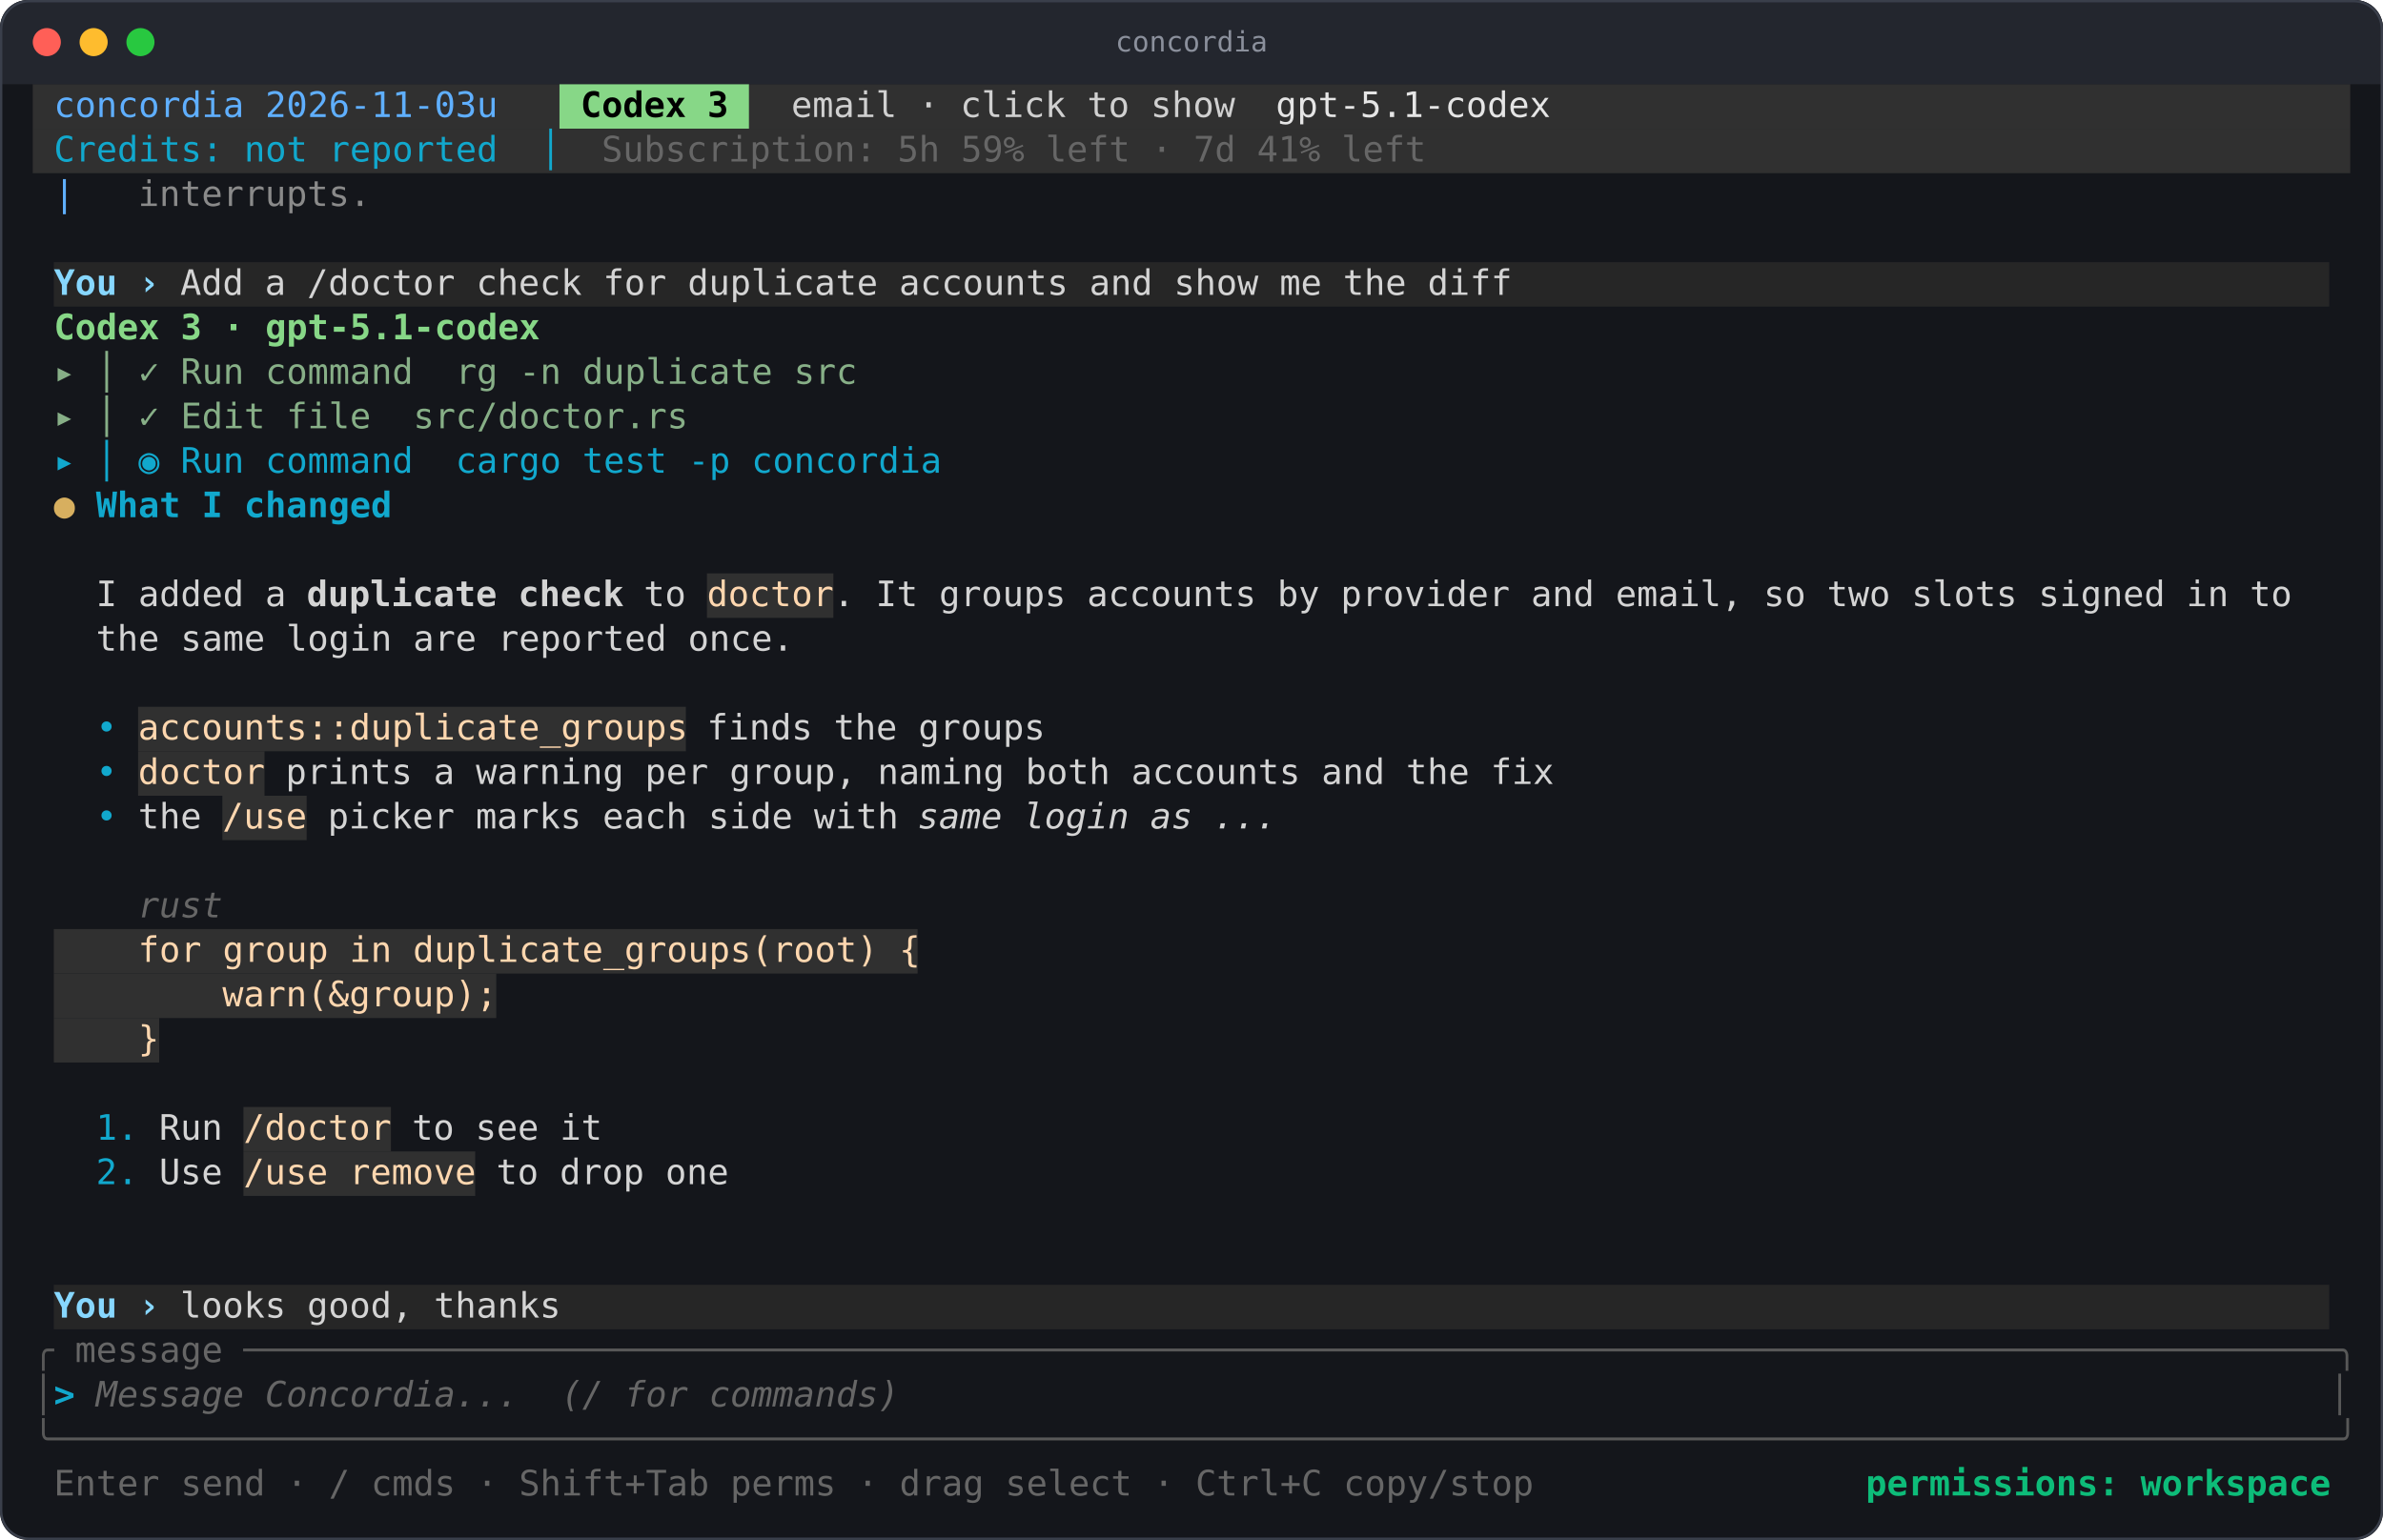
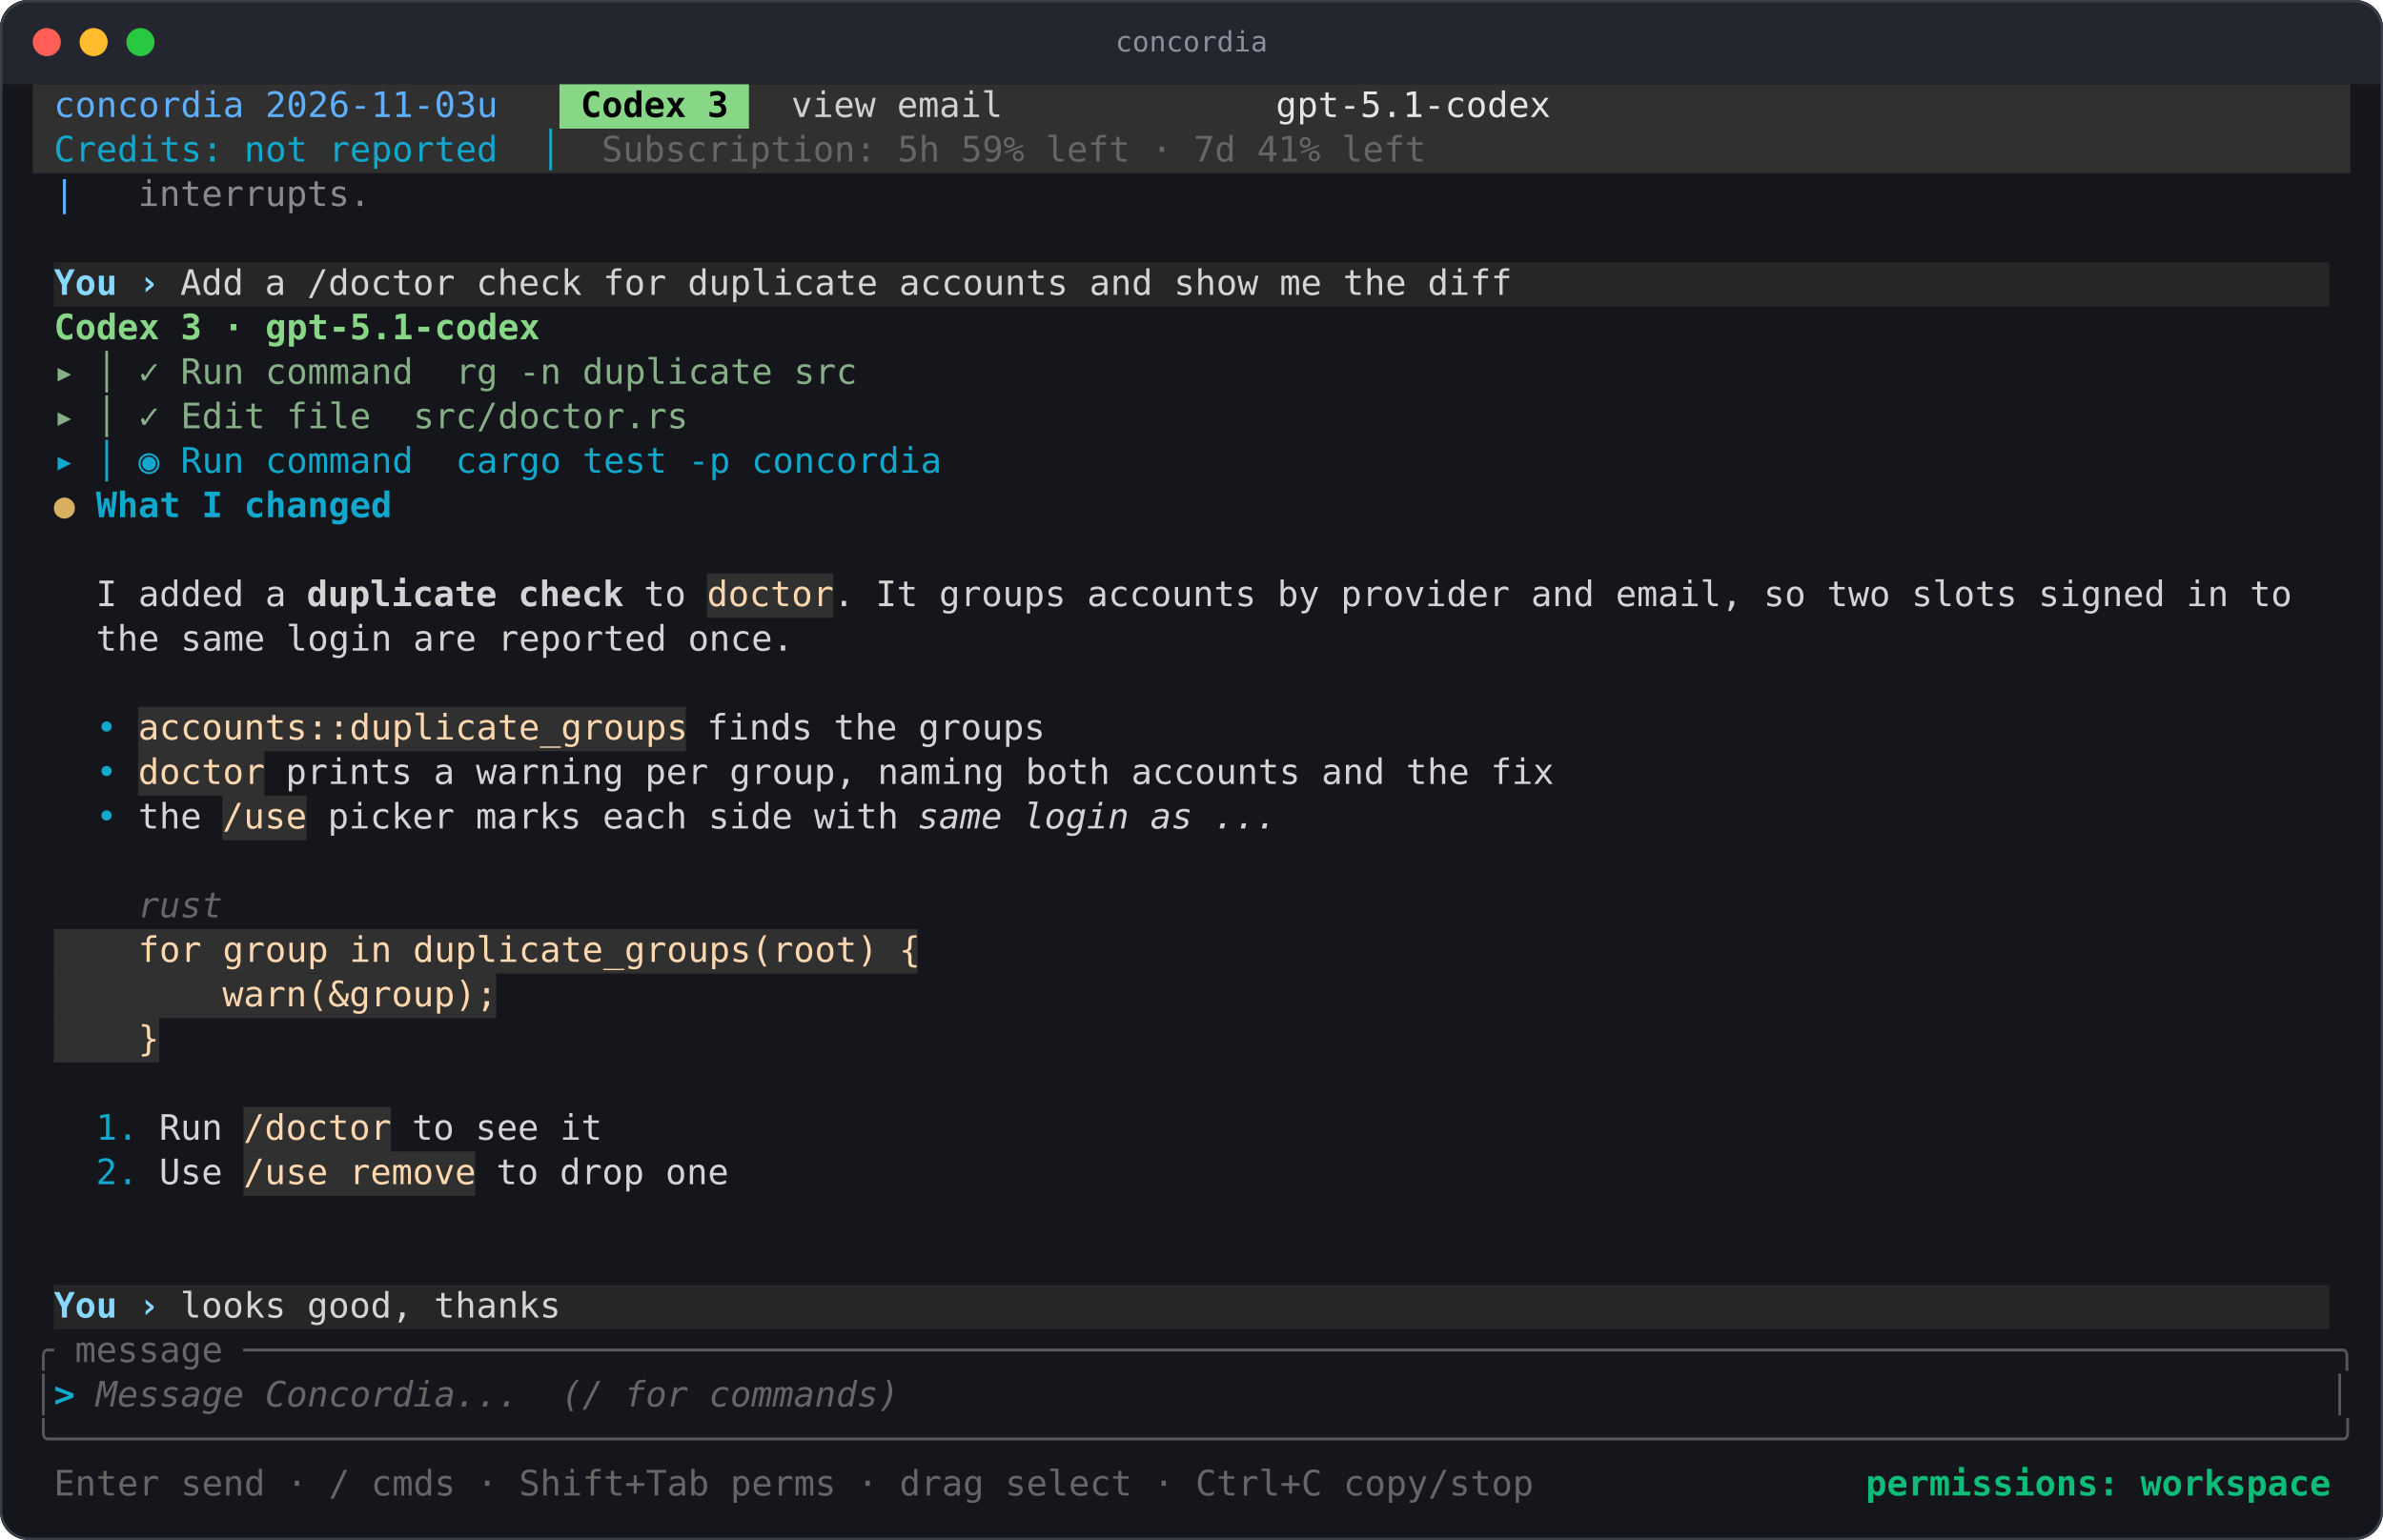
<svg xmlns="http://www.w3.org/2000/svg" width="1018" height="658" viewBox="0 0 1018 658" role="img" aria-label="concordia">
  <defs>
    <clipPath id="win">
      <rect width="1018" height="658" rx="12" />
    </clipPath>
  </defs>
  <g clip-path="url(#win)">
    <rect width="1018" height="658" fill="#14161b" />
    <rect width="1018" height="36" fill="#23262e" />
    <circle cx="20" cy="18" r="6" fill="#ff5f57" />
    <circle cx="40" cy="18" r="6" fill="#febc2e" />
    <circle cx="60" cy="18" r="6" fill="#28c840" />
    <text x="509" y="22" font-family="Cascadia Mono, Consolas, monospace" font-size="12" fill="#8b909c" text-anchor="middle">concordia</text>
    <rect x="14" y="36" width="225" height="19" fill="#303030" />
    <rect x="239" y="36" width="81" height="19" fill="#87d787" />
    <rect x="320" y="36" width="684" height="19" fill="#303030" />
    <rect x="14" y="55" width="990" height="19" fill="#303030" />
    <rect x="23" y="112" width="972" height="19" fill="#262626" />
    <rect x="302" y="245" width="54" height="19" fill="#303030" />
    <rect x="59" y="302" width="234" height="19" fill="#303030" />
    <rect x="59" y="321" width="54" height="19" fill="#303030" />
    <rect x="95" y="340" width="36" height="19" fill="#303030" />
    <rect x="23" y="397" width="369" height="19" fill="#303030" />
    <rect x="23" y="416" width="189" height="19" fill="#303030" />
    <rect x="23" y="435" width="45" height="19" fill="#303030" />
    <rect x="104" y="473" width="63" height="19" fill="#303030" />
    <rect x="104" y="492" width="99" height="19" fill="#303030" />
    <rect x="23" y="549" width="972" height="19" fill="#262626" />
    <g font-family="Cascadia Mono, Consolas, monospace" font-size="15" xml:space="preserve">
      <text x="23" y="50" textLength="189" lengthAdjust="spacingAndGlyphs" fill="#5fafff">concordia 2026-11-03u</text>
      <text x="248" y="50" textLength="63" lengthAdjust="spacingAndGlyphs" fill="#000000" font-weight="700">Codex 3</text>
-       <text x="338" y="50" textLength="189" lengthAdjust="spacingAndGlyphs" fill="#d0d0d0">email · click to show</text>
+       <text x="338" y="50" textLength="90" lengthAdjust="spacingAndGlyphs" fill="#d0d0d0">view email</text>
      <text x="545" y="50" textLength="117" lengthAdjust="spacingAndGlyphs" fill="#e5e5e5">gpt-5.1-codex</text>
      <text x="23" y="69" textLength="216" lengthAdjust="spacingAndGlyphs" fill="#11a8cd">Credits: not reported  │</text>
      <text x="257" y="69" textLength="351" lengthAdjust="spacingAndGlyphs" fill="#666666">Subscription: 5h 59% left · 7d 41% left</text>
      <text x="23" y="88" textLength="9" lengthAdjust="spacingAndGlyphs" fill="#5fafff">|</text>
      <text x="59" y="88" textLength="99" lengthAdjust="spacingAndGlyphs" fill="#8a8a8a">interrupts.</text>
      <text x="23" y="126" textLength="45" lengthAdjust="spacingAndGlyphs" fill="#87d7ff" font-weight="700">You ›</text>
      <text x="77" y="126" textLength="567" lengthAdjust="spacingAndGlyphs" fill="#d4d4d4">Add a /doctor check for duplicate accounts and show me the diff</text>
      <text x="23" y="145" textLength="207" lengthAdjust="spacingAndGlyphs" fill="#87d787" font-weight="700">Codex 3 · gpt-5.1-codex</text>
      <text x="23" y="164" textLength="342" lengthAdjust="spacingAndGlyphs" fill="#87af87">▸ │ ✓ Run command  rg -n duplicate src</text>
      <text x="23" y="183" textLength="270" lengthAdjust="spacingAndGlyphs" fill="#87af87">▸ │ ✓ Edit file  src/doctor.rs</text>
      <text x="23" y="202" textLength="378" lengthAdjust="spacingAndGlyphs" fill="#11a8cd">▸ │ ◉ Run command  cargo test -p concordia</text>
      <text x="23" y="221" textLength="9" lengthAdjust="spacingAndGlyphs" fill="#d7af5f" font-weight="700">●</text>
      <text x="41" y="221" textLength="126" lengthAdjust="spacingAndGlyphs" fill="#11a8cd" font-weight="700">What I changed</text>
      <text x="41" y="259" textLength="81" lengthAdjust="spacingAndGlyphs" fill="#d4d4d4">I added a</text>
      <text x="131" y="259" textLength="135" lengthAdjust="spacingAndGlyphs" fill="#d4d4d4" font-weight="700">duplicate check</text>
      <text x="275" y="259" textLength="18" lengthAdjust="spacingAndGlyphs" fill="#d4d4d4">to</text>
      <text x="302" y="259" textLength="54" lengthAdjust="spacingAndGlyphs" fill="#ffd7af">doctor</text>
      <text x="356" y="259" textLength="621" lengthAdjust="spacingAndGlyphs" fill="#d4d4d4">. It groups accounts by provider and email, so two slots signed in to</text>
      <text x="41" y="278" textLength="297" lengthAdjust="spacingAndGlyphs" fill="#d4d4d4">the same login are reported once.</text>
      <text x="41" y="316" textLength="9" lengthAdjust="spacingAndGlyphs" fill="#11a8cd">•</text>
      <text x="59" y="316" textLength="234" lengthAdjust="spacingAndGlyphs" fill="#ffd7af">accounts::duplicate_groups</text>
      <text x="302" y="316" textLength="144" lengthAdjust="spacingAndGlyphs" fill="#d4d4d4">finds the groups</text>
      <text x="41" y="335" textLength="9" lengthAdjust="spacingAndGlyphs" fill="#11a8cd">•</text>
      <text x="59" y="335" textLength="54" lengthAdjust="spacingAndGlyphs" fill="#ffd7af">doctor</text>
      <text x="122" y="335" textLength="540" lengthAdjust="spacingAndGlyphs" fill="#d4d4d4">prints a warning per group, naming both accounts and the fix</text>
      <text x="41" y="354" textLength="9" lengthAdjust="spacingAndGlyphs" fill="#11a8cd">•</text>
      <text x="59" y="354" textLength="27" lengthAdjust="spacingAndGlyphs" fill="#d4d4d4">the</text>
      <text x="95" y="354" textLength="36" lengthAdjust="spacingAndGlyphs" fill="#ffd7af">/use</text>
      <text x="140" y="354" textLength="243" lengthAdjust="spacingAndGlyphs" fill="#d4d4d4">picker marks each side with</text>
      <text x="392" y="354" textLength="153" lengthAdjust="spacingAndGlyphs" fill="#d4d4d4" font-style="italic">same login as ...</text>
      <text x="59" y="392" textLength="36" lengthAdjust="spacingAndGlyphs" fill="#666666" font-style="italic">rust</text>
      <text x="59" y="411" textLength="333" lengthAdjust="spacingAndGlyphs" fill="#ffd7af">for group in duplicate_groups(root) {</text>
      <text x="95" y="430" textLength="117" lengthAdjust="spacingAndGlyphs" fill="#ffd7af">warn(&amp;group);</text>
      <text x="59" y="449" textLength="9" lengthAdjust="spacingAndGlyphs" fill="#ffd7af">}</text>
      <text x="41" y="487" textLength="18" lengthAdjust="spacingAndGlyphs" fill="#11a8cd">1.</text>
      <text x="68" y="487" textLength="27" lengthAdjust="spacingAndGlyphs" fill="#d4d4d4">Run</text>
      <text x="104" y="487" textLength="63" lengthAdjust="spacingAndGlyphs" fill="#ffd7af">/doctor</text>
      <text x="176" y="487" textLength="81" lengthAdjust="spacingAndGlyphs" fill="#d4d4d4">to see it</text>
      <text x="41" y="506" textLength="18" lengthAdjust="spacingAndGlyphs" fill="#11a8cd">2.</text>
      <text x="68" y="506" textLength="27" lengthAdjust="spacingAndGlyphs" fill="#d4d4d4">Use</text>
      <text x="104" y="506" textLength="99" lengthAdjust="spacingAndGlyphs" fill="#ffd7af">/use remove</text>
      <text x="212" y="506" textLength="99" lengthAdjust="spacingAndGlyphs" fill="#d4d4d4">to drop one</text>
      <text x="23" y="563" textLength="45" lengthAdjust="spacingAndGlyphs" fill="#87d7ff" font-weight="700">You ›</text>
      <text x="77" y="563" textLength="162" lengthAdjust="spacingAndGlyphs" fill="#d4d4d4">looks good, thanks</text>
      <text x="14" y="582" textLength="9" lengthAdjust="spacingAndGlyphs" fill="#585858">╭</text>
      <text x="32" y="582" textLength="63" lengthAdjust="spacingAndGlyphs" fill="#666666">message</text>
      <text x="104" y="582" textLength="900" lengthAdjust="spacingAndGlyphs" fill="#585858">───────────────────────────────────────────────────────────────────────────────────────────────────╮</text>
      <text x="14" y="601" textLength="9" lengthAdjust="spacingAndGlyphs" fill="#585858">│</text>
      <text x="23" y="601" textLength="9" lengthAdjust="spacingAndGlyphs" fill="#11a8cd" font-weight="700">&gt;</text>
      <text x="41" y="601" textLength="342" lengthAdjust="spacingAndGlyphs" fill="#666666" font-style="italic">Message Concordia...  (/ for commands)</text>
      <text x="995" y="601" textLength="9" lengthAdjust="spacingAndGlyphs" fill="#585858">│</text>
      <text x="14" y="620" textLength="990" lengthAdjust="spacingAndGlyphs" fill="#585858">╰────────────────────────────────────────────────────────────────────────────────────────────────────────────╯</text>
      <text x="23" y="639" textLength="630" lengthAdjust="spacingAndGlyphs" fill="#666666">Enter send · / cmds · Shift+Tab perms · drag select · Ctrl+C copy/stop</text>
      <text x="797" y="639" textLength="198" lengthAdjust="spacingAndGlyphs" fill="#0dbc79" font-weight="700">permissions: workspace</text>
    </g>
  </g>
  <rect x="0.5" y="0.5" width="1017" height="657" rx="12" fill="none" stroke="#3a3f4b" />
</svg>
